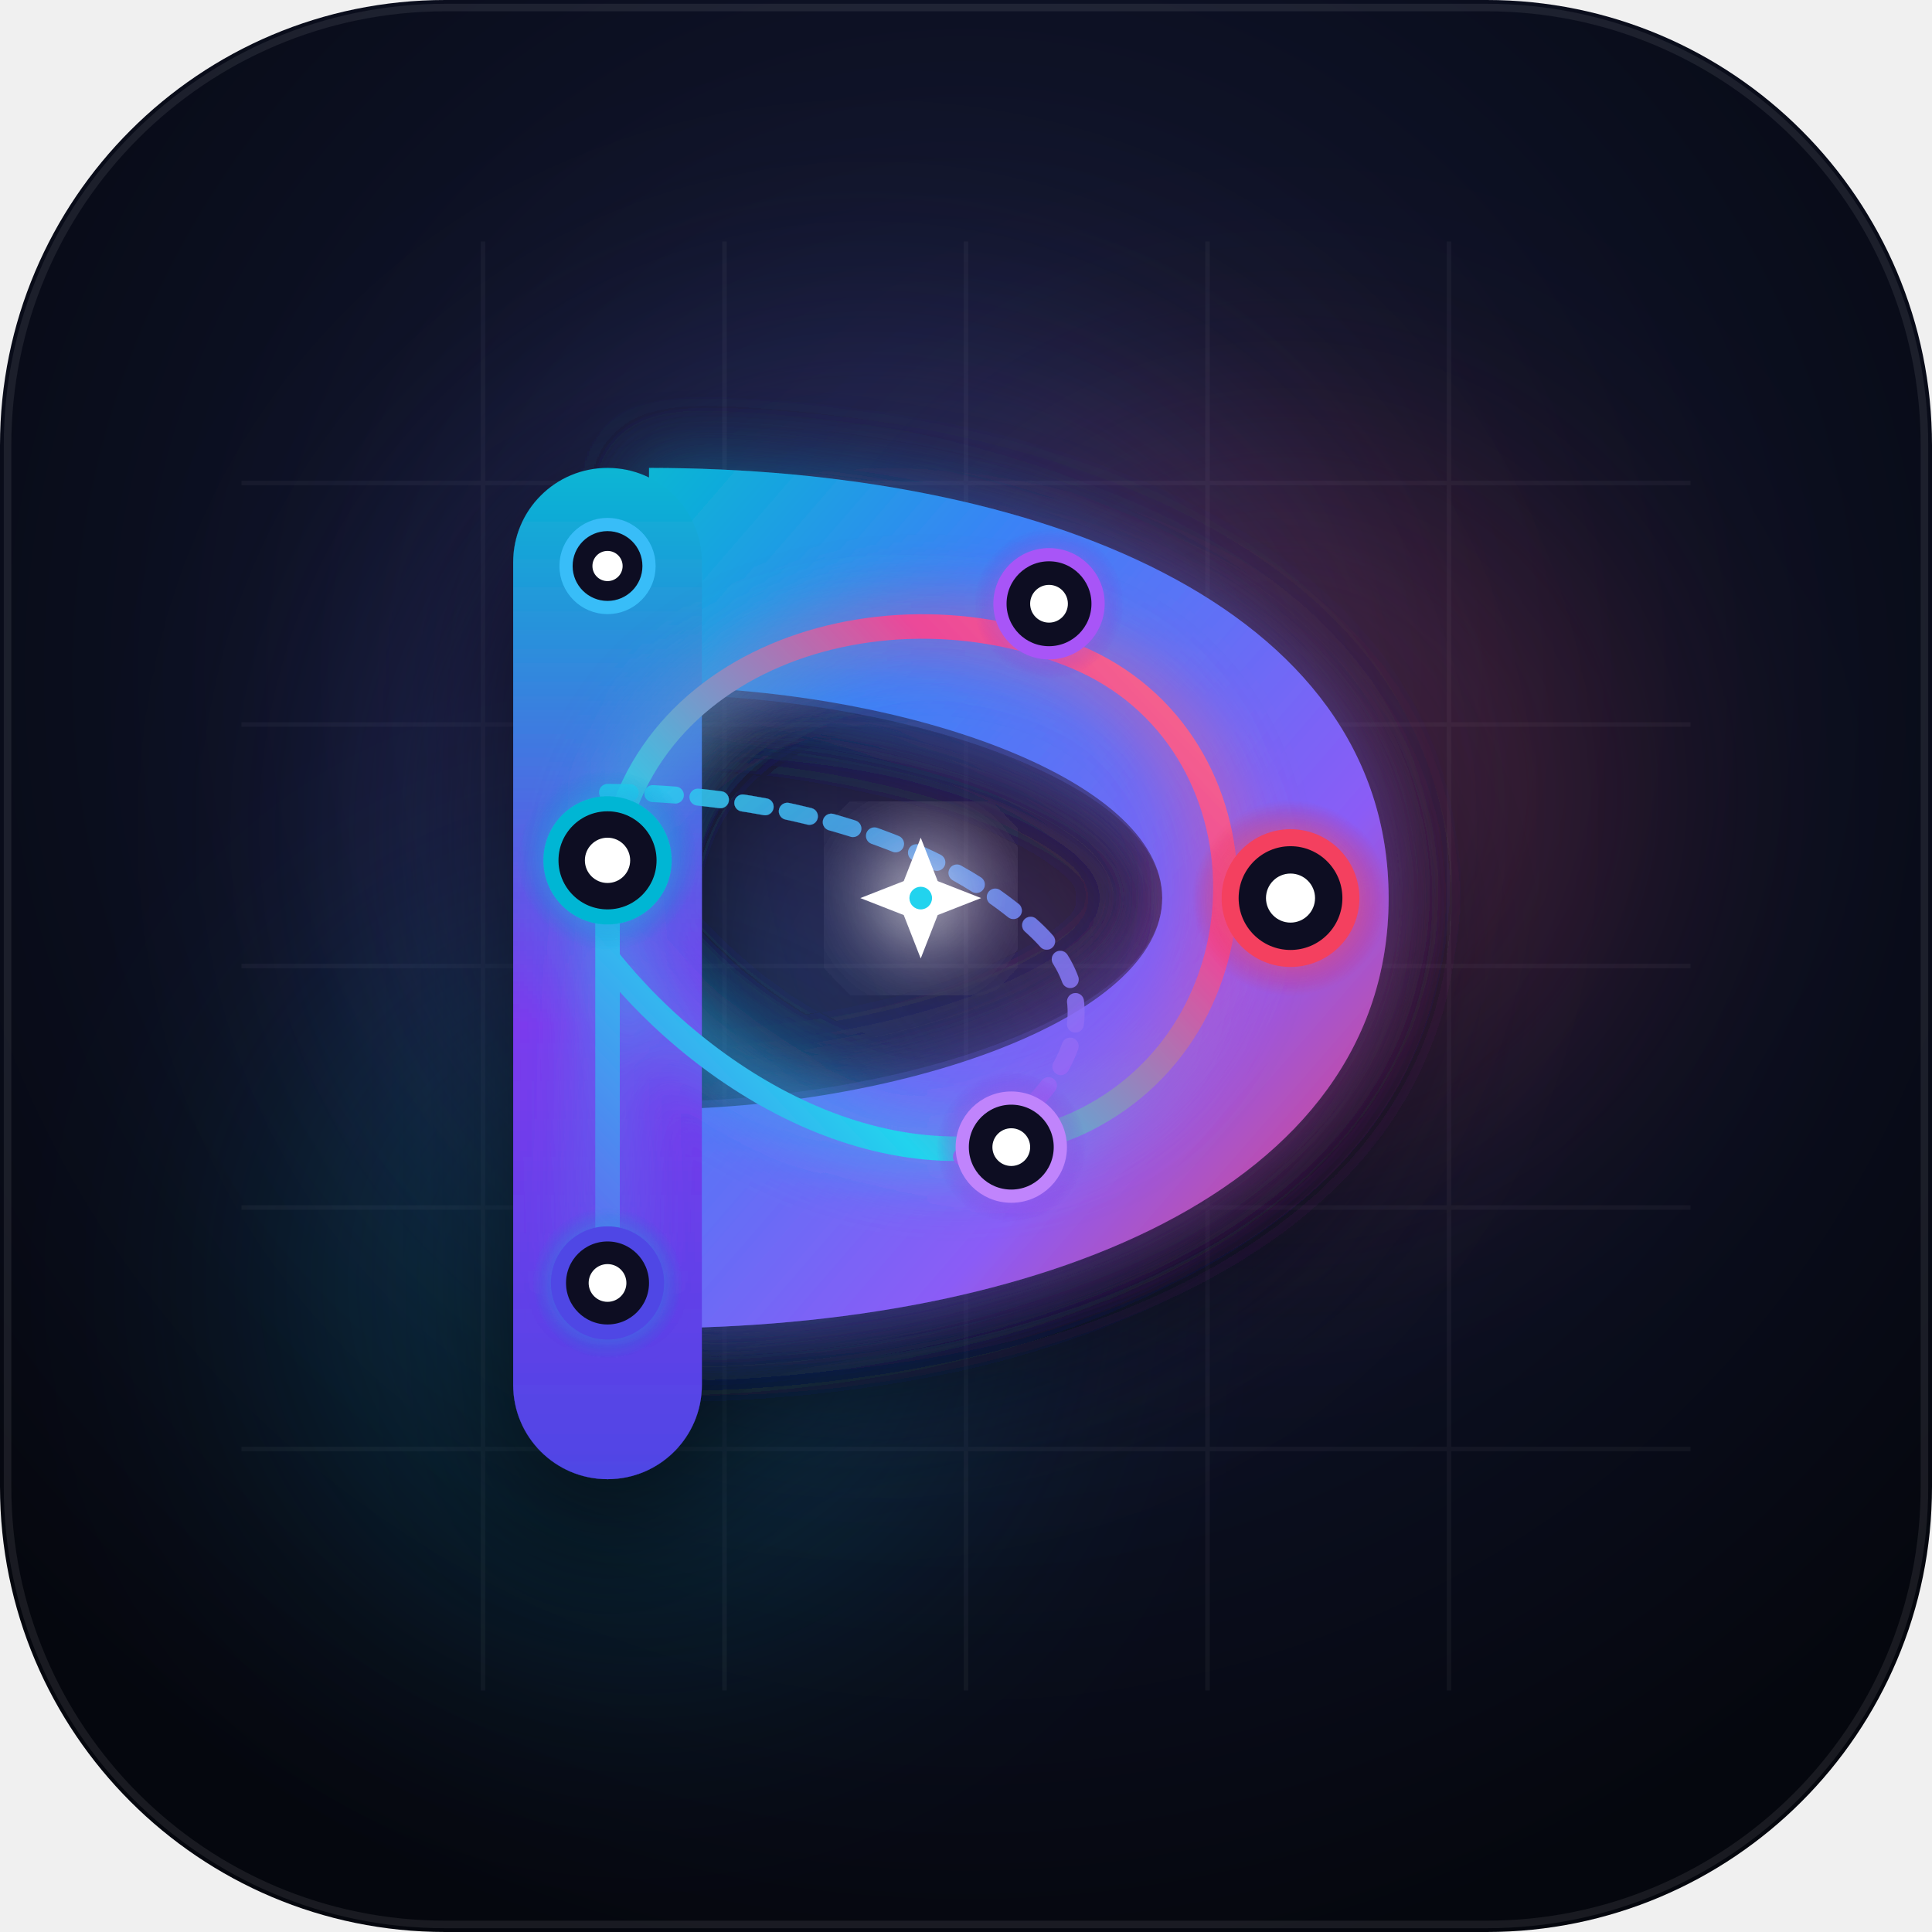
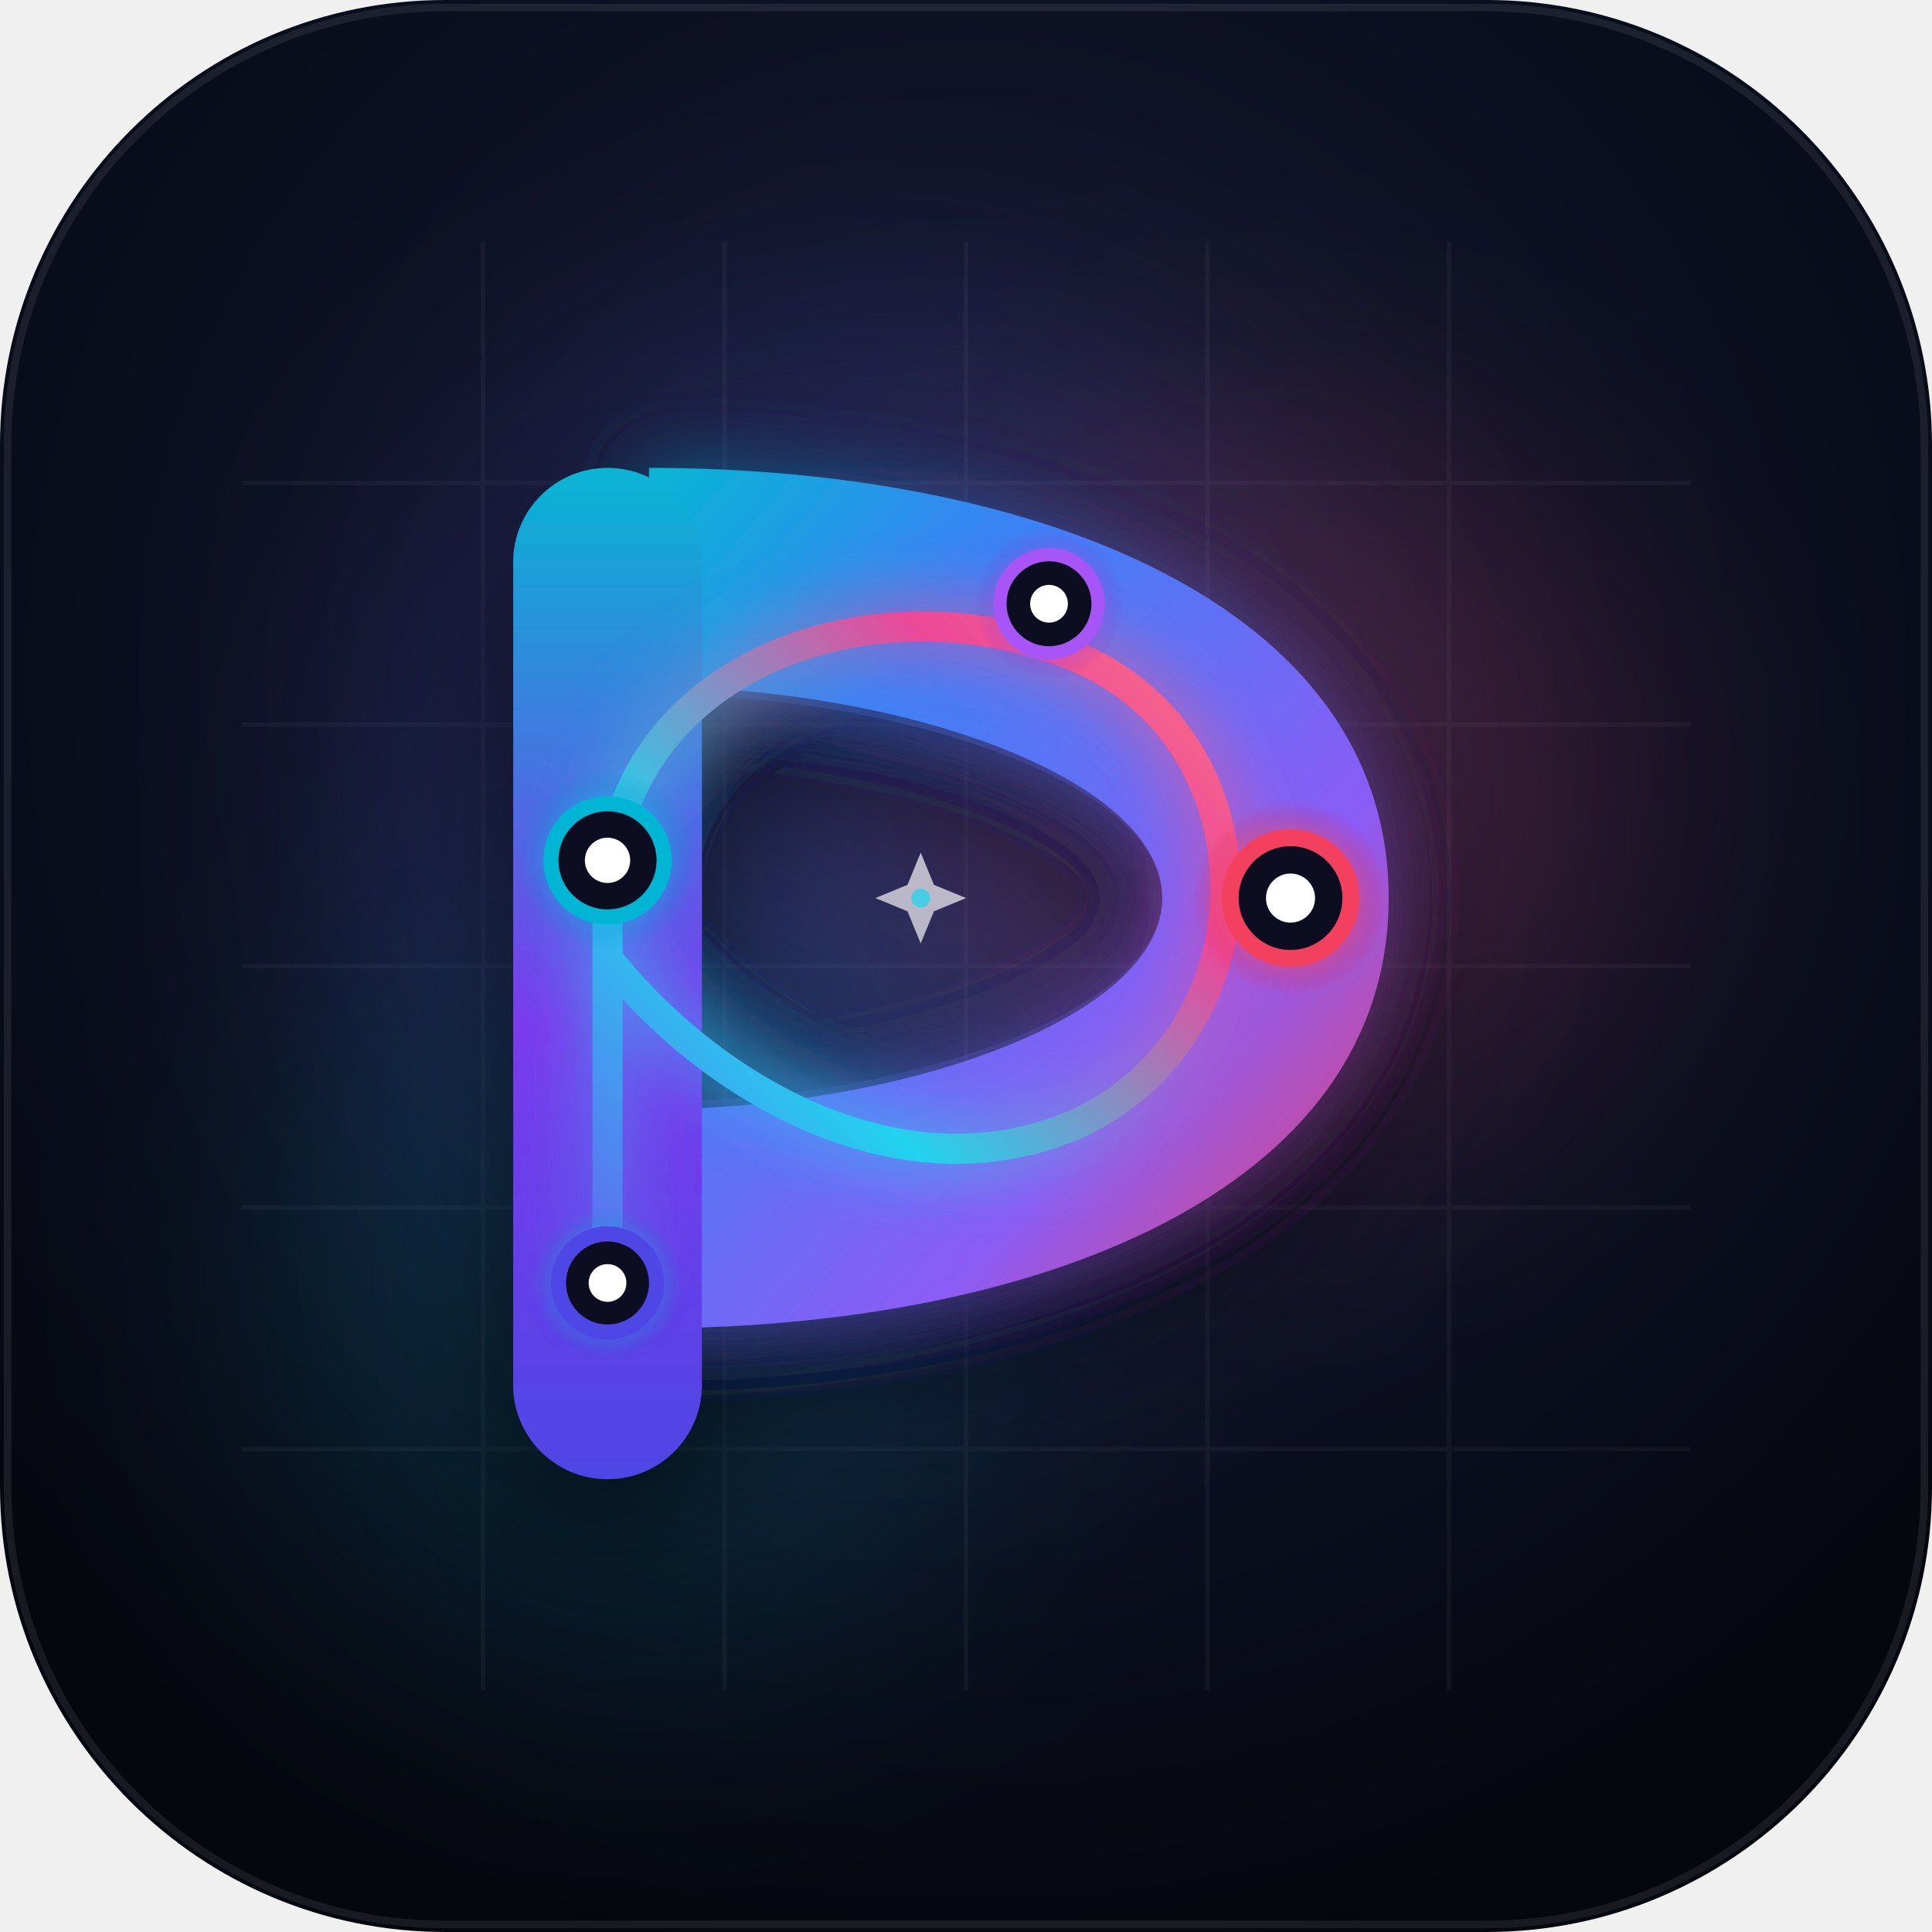
<svg xmlns="http://www.w3.org/2000/svg" viewBox="0 0 512 512" width="100%" height="100%">
  <defs>
    <radialGradient id="bgGrad" cx="50%" cy="35%" r="68%">
      <stop offset="0%" stop-color="#191c38" />
      <stop offset="55%" stop-color="#0c1022" />
      <stop offset="100%" stop-color="#05070e" />
    </radialGradient>
    <linearGradient id="pStemGrad" x1="0%" y1="100%" x2="0%" y2="0%">
      <stop offset="0%" stop-color="#4f46e5" />
      <stop offset="45%" stop-color="#7c3aed" />
      <stop offset="100%" stop-color="#06b6d4" />
    </linearGradient>
    <linearGradient id="pLoopGrad" x1="0%" y1="0%" x2="100%" y2="100%">
      <stop offset="0%" stop-color="#06b6d4" />
      <stop offset="28%" stop-color="#3b82f6" />
      <stop offset="68%" stop-color="#8b5cf6" />
      <stop offset="100%" stop-color="#f43f5e" />
    </linearGradient>
    <linearGradient id="gitTraceGrad" x1="0%" y1="100%" x2="100%" y2="0%">
      <stop offset="0%" stop-color="#6366f1" />
      <stop offset="35%" stop-color="#22d3ee" />
      <stop offset="75%" stop-color="#ec4899" />
      <stop offset="100%" stop-color="#fb7185" />
-     </linearGradient>
-     <linearGradient id="branchDashedGrad" x1="0%" y1="0%" x2="100%" y2="100%">
-       <stop offset="0%" stop-color="#22d3ee" />
-       <stop offset="100%" stop-color="#a855f7" />
    </linearGradient>
    <radialGradient id="cyanGlow" cx="50%" cy="50%" r="50%">
      <stop offset="0%" stop-color="#ffffff" />
      <stop offset="35%" stop-color="#38bdf8" />
      <stop offset="100%" stop-color="#0284c7" stop-opacity="0" />
    </radialGradient>
    <radialGradient id="pinkGlow" cx="50%" cy="50%" r="50%">
      <stop offset="0%" stop-color="#ffffff" />
      <stop offset="35%" stop-color="#fb7185" />
      <stop offset="100%" stop-color="#e11d48" stop-opacity="0" />
    </radialGradient>
    <radialGradient id="purpleGlow" cx="50%" cy="50%" r="50%">
      <stop offset="0%" stop-color="#ffffff" />
      <stop offset="35%" stop-color="#c084fc" />
      <stop offset="100%" stop-color="#7e22ce" stop-opacity="0" />
    </radialGradient>
    <filter id="glowFilter" x="-30%" y="-30%" width="160%" height="160%">
      <feGaussianBlur stdDeviation="9" result="blur" />
      <feMerge>
        <feMergeNode in="blur" />
        <feMergeNode in="SourceGraphic" />
      </feMerge>
    </filter>
    <filter id="softAura" x="-50%" y="-50%" width="200%" height="200%">
      <feGaussianBlur stdDeviation="36" result="aura" />
    </filter>
    <filter id="shadowFilter" x="-20%" y="-20%" width="140%" height="140%">
      <feDropShadow dx="0" dy="16" stdDeviation="20" flood-color="#000000" flood-opacity="0.65" />
    </filter>
  </defs>
  <rect width="512" height="512" rx="118" fill="url(#bgGrad)" />
  <rect width="508" height="508" x="2" y="2" rx="116" fill="none" stroke="#ffffff" stroke-opacity="0.08" stroke-width="2" />
  <g opacity="0.04" stroke="#ffffff" stroke-width="1.2">
    <line x1="64" y1="128" x2="448" y2="128" />
    <line x1="64" y1="192" x2="448" y2="192" />
    <line x1="64" y1="256" x2="448" y2="256" />
    <line x1="64" y1="320" x2="448" y2="320" />
    <line x1="64" y1="384" x2="448" y2="384" />
    <line x1="128" y1="64" x2="128" y2="448" />
    <line x1="192" y1="64" x2="192" y2="448" />
    <line x1="256" y1="64" x2="256" y2="448" />
    <line x1="320" y1="64" x2="320" y2="448" />
    <line x1="384" y1="64" x2="384" y2="448" />
  </g>
  <circle cx="230" cy="220" r="130" fill="#6366f1" opacity="0.22" filter="url(#softAura)" />
  <circle cx="340" cy="210" r="95" fill="#f43f5e" opacity="0.18" filter="url(#softAura)" />
  <circle cx="170" cy="340" r="95" fill="#06b6d4" opacity="0.16" filter="url(#softAura)" />
  <g filter="url(#shadowFilter)">
    <path d="M 172 124              C 272 124, 368 160, 368 238              C 368 316, 272 352, 172 352              L 172 292              C 240 292, 308 268, 308 238              C 308 208, 240 184, 172 184              Z" fill="url(#pLoopGrad)" opacity="0.3" filter="url(#glowFilter)" />
    <path d="M 172 124              C 274 124, 368 160, 368 238              C 368 316, 274 352, 172 352              L 172 294              C 238 294, 308 270, 308 238              C 308 206, 238 182, 172 182              Z" fill="url(#pLoopGrad)" />
    <rect x="136" y="124" width="50" height="268" rx="25" fill="url(#pStemGrad)" />
-     <path d="M 161 340              L 161 240              C 161 176, 232 152, 285 174              C 338 196, 338 274, 285 298              C 238 318, 188 288, 161 254" fill="none" stroke="url(#gitTraceGrad)" stroke-width="6.5" stroke-linecap="round" stroke-linejoin="round" filter="url(#glowFilter)" />
-     <path d="M 161 210              C 200 210, 246 220, 274 246              C 298 268, 280 294, 252 308" fill="none" stroke="url(#branchDashedGrad)" stroke-width="4.5" stroke-dasharray="6 6" stroke-linecap="round" opacity="0.85" />
+     <path d="M 161 340              L 161 240              C 161 176, 232 152, 285 174              C 338 196, 338 274, 285 298              C 238 318, 188 288, 161 254" fill="none" stroke="url(#gitTraceGrad)" stroke-width="8" stroke-linecap="round" stroke-linejoin="round" filter="url(#glowFilter)" />
    <circle cx="161" cy="340" r="20" fill="url(#cyanGlow)" opacity="0.7" />
    <circle cx="161" cy="340" r="13" fill="#0d1120" stroke="#4f46e5" stroke-width="4" />
    <circle cx="161" cy="340" r="5" fill="#ffffff" />
    <circle cx="161" cy="228" r="24" fill="url(#cyanGlow)" opacity="0.85" />
    <circle cx="161" cy="228" r="15" fill="#0d1120" stroke="#06b6d4" stroke-width="4" />
    <circle cx="161" cy="228" r="6" fill="#ffffff" />
-     <circle cx="161" cy="150" r="11" fill="#0d1120" stroke="#38bdf8" stroke-width="3.5" />
-     <circle cx="161" cy="150" r="4" fill="#ffffff" />
    <circle cx="278" cy="160" r="20" fill="url(#purpleGlow)" opacity="0.7" />
    <circle cx="278" cy="160" r="13" fill="#0d1120" stroke="#a855f7" stroke-width="3.5" />
    <circle cx="278" cy="160" r="5" fill="#ffffff" />
    <circle cx="342" cy="238" r="26" fill="url(#pinkGlow)" opacity="0.9" />
    <circle cx="342" cy="238" r="16" fill="#0d1120" stroke="#f43f5e" stroke-width="4.5" />
    <circle cx="342" cy="238" r="6.5" fill="#ffffff" />
-     <circle cx="268" cy="304" r="20" fill="url(#purpleGlow)" opacity="0.75" />
-     <circle cx="268" cy="304" r="13" fill="#0d1120" stroke="#c084fc" stroke-width="3.5" />
-     <circle cx="268" cy="304" r="5" fill="#ffffff" />
    <g transform="translate(244, 238)">
-       <polygon points="0,-16 4.5,-4.5 16,0 4.5,4.5 0,16 -4.5,4.5 -16,0 -4.5,-4.5" fill="#ffffff" filter="url(#glowFilter)" />
-       <circle cx="0" cy="0" r="3" fill="#22d3ee" />
+       <polygon points="0,-12 3.5,-3.5 12,0 3.5,3.5 0,12 -3.5,3.5 -12,0 -3.5,-3.5" fill="#ffffff" opacity="0.65" />
+       <circle cx="0" cy="0" r="2.5" fill="#22d3ee" opacity="0.75" />
    </g>
  </g>
</svg>
